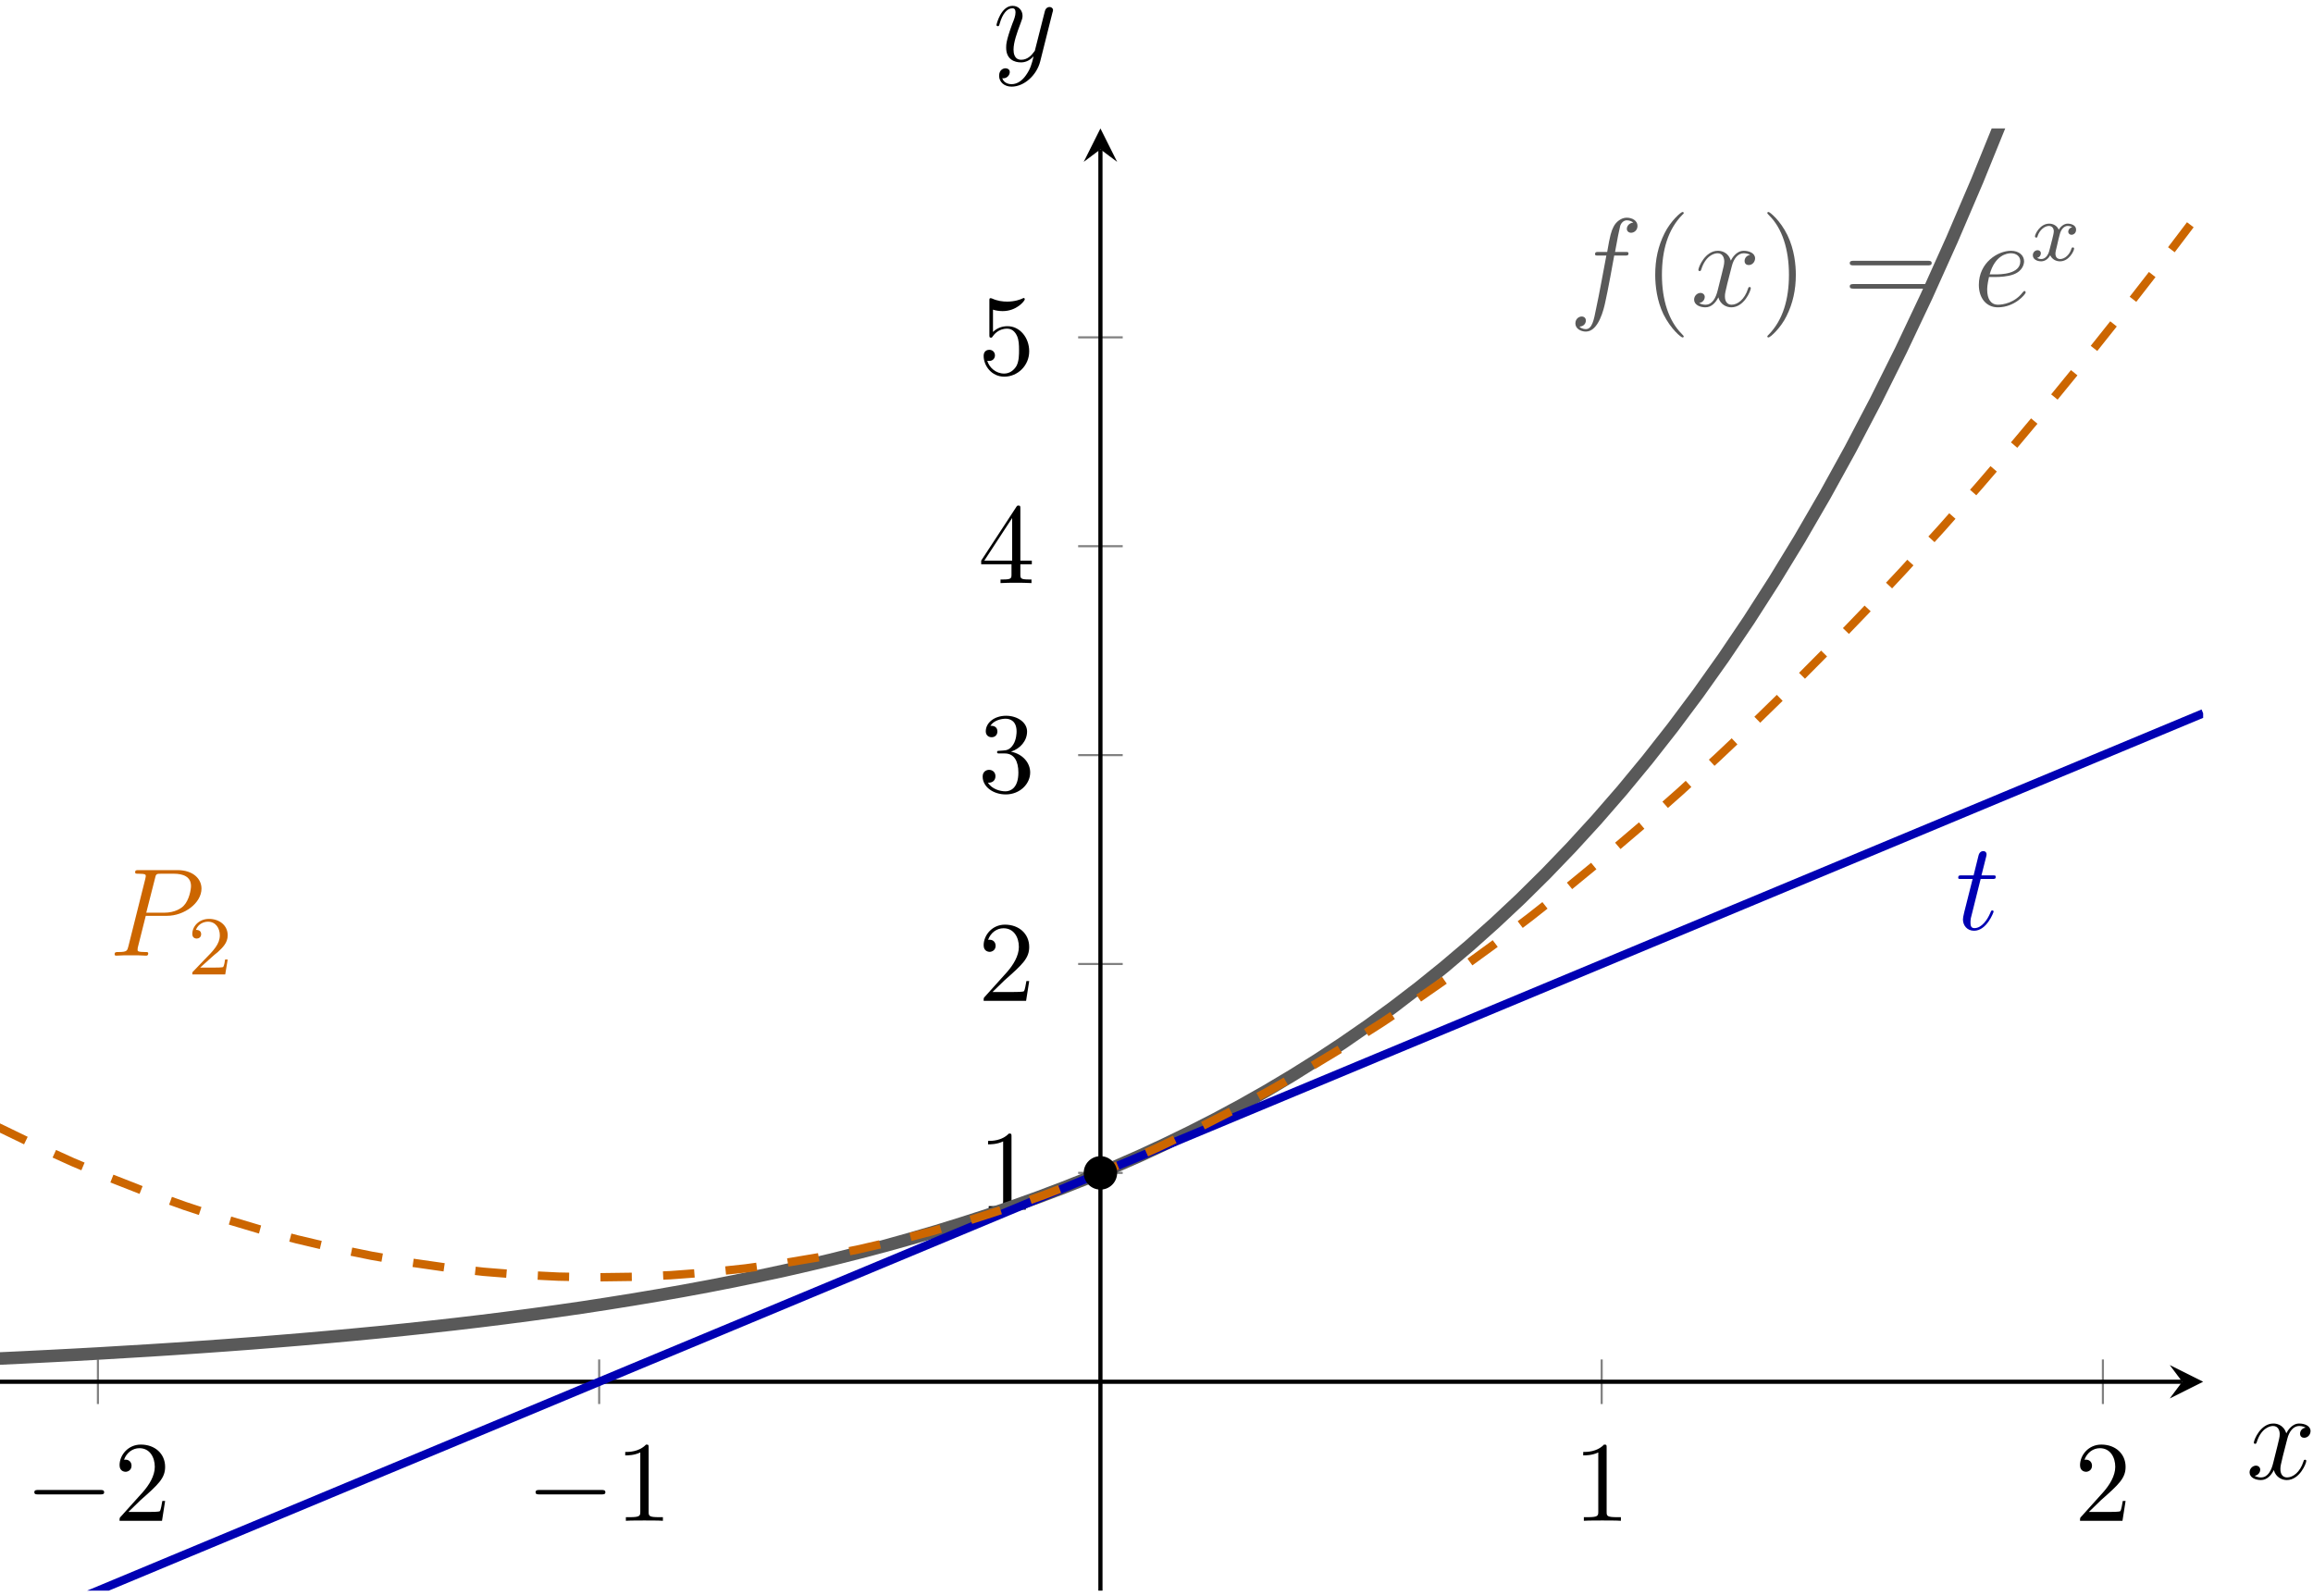
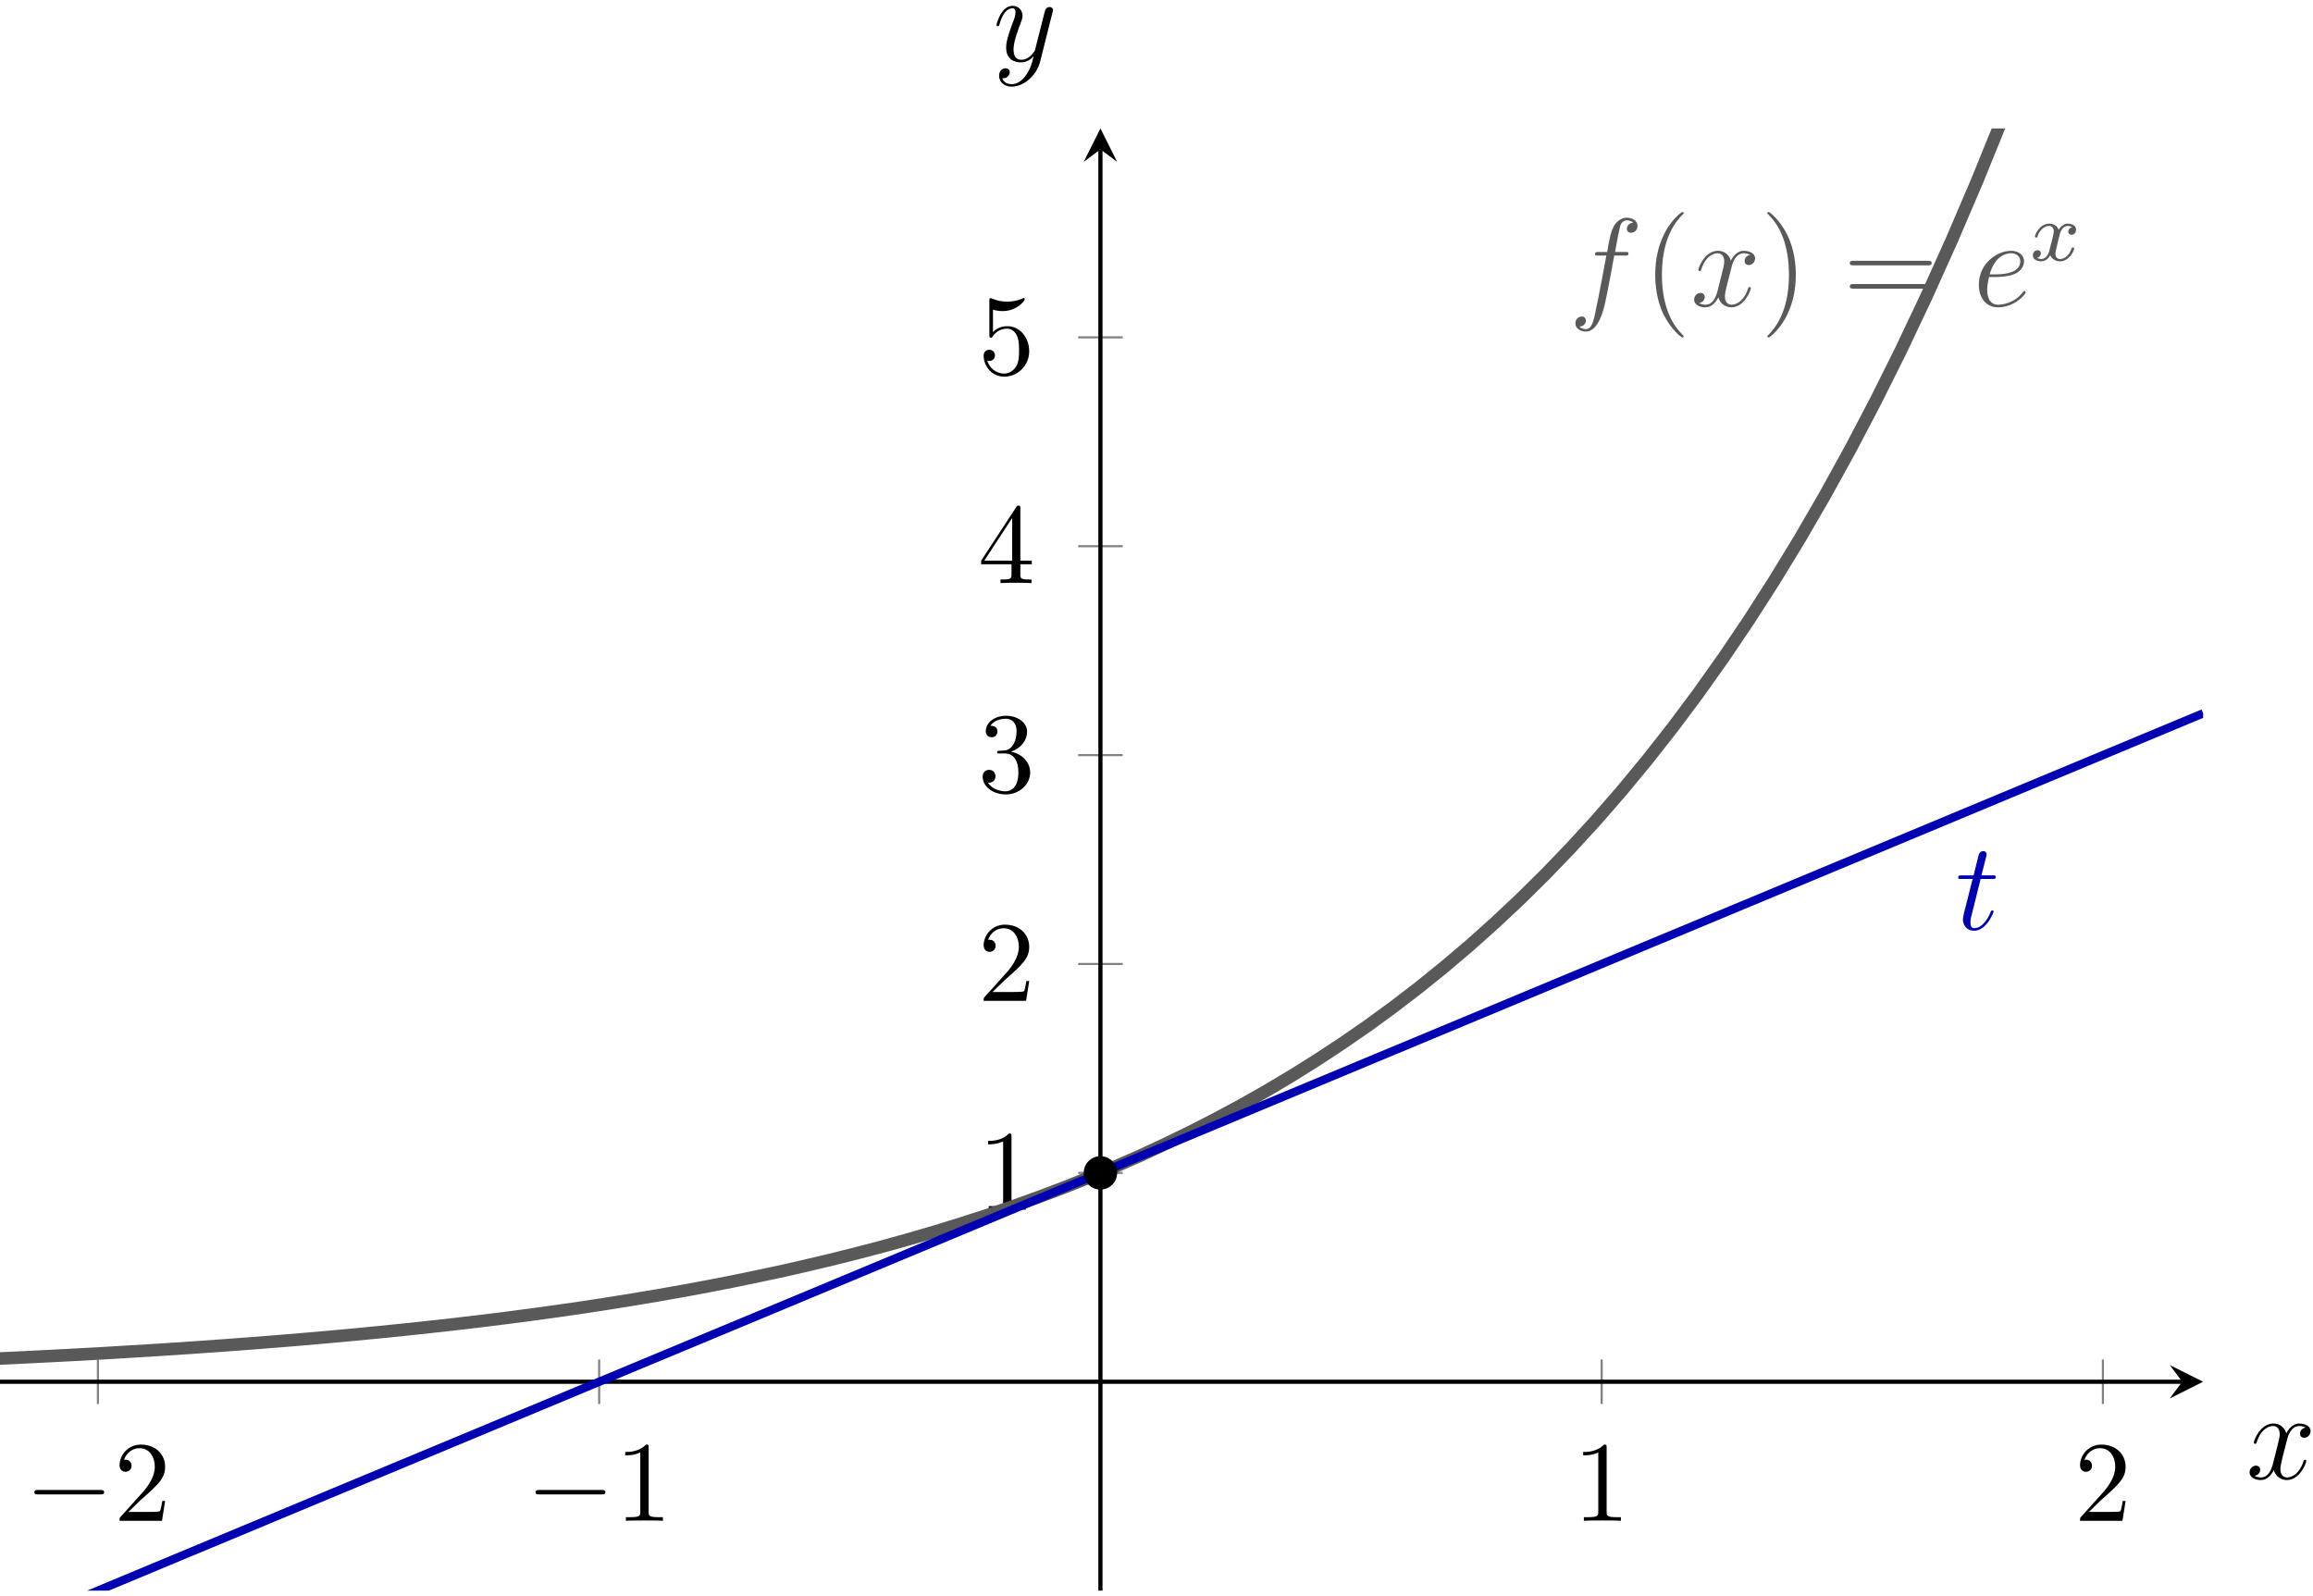
<svg xmlns="http://www.w3.org/2000/svg" xmlns:xlink="http://www.w3.org/1999/xlink" width="220.536pt" height="152.11pt" viewBox="0 0 220.536 152.11">
  <defs>
    <g>
      <g id="glyph-0-0">
        <path d="M 7.188 -2.516 C 7.375 -2.516 7.562 -2.516 7.562 -2.719 C 7.562 -2.938 7.375 -2.938 7.188 -2.938 L 1.281 -2.938 C 1.094 -2.938 0.906 -2.938 0.906 -2.719 C 0.906 -2.516 1.094 -2.516 1.281 -2.516 Z M 7.188 -2.516 " />
      </g>
      <g id="glyph-1-0">
        <path d="M 1.391 -0.844 L 2.547 -1.969 C 4.25 -3.469 4.891 -4.062 4.891 -5.141 C 4.891 -6.391 3.922 -7.266 2.578 -7.266 C 1.359 -7.266 0.547 -6.266 0.547 -5.297 C 0.547 -4.672 1.094 -4.672 1.125 -4.672 C 1.312 -4.672 1.688 -4.812 1.688 -5.25 C 1.688 -5.547 1.5 -5.828 1.109 -5.828 C 1.031 -5.828 1 -5.828 0.969 -5.812 C 1.219 -6.516 1.812 -6.922 2.438 -6.922 C 3.438 -6.922 3.906 -6.047 3.906 -5.141 C 3.906 -4.281 3.359 -3.406 2.766 -2.734 L 0.672 -0.406 C 0.547 -0.281 0.547 -0.266 0.547 0 L 4.594 0 L 4.891 -1.891 L 4.625 -1.891 C 4.562 -1.578 4.5 -1.094 4.391 -0.922 C 4.312 -0.844 3.594 -0.844 3.344 -0.844 Z M 1.391 -0.844 " />
      </g>
      <g id="glyph-1-1">
        <path d="M 3.203 -6.984 C 3.203 -7.234 3.203 -7.266 2.953 -7.266 C 2.281 -6.562 1.312 -6.562 0.969 -6.562 L 0.969 -6.234 C 1.188 -6.234 1.828 -6.234 2.406 -6.516 L 2.406 -0.859 C 2.406 -0.469 2.359 -0.344 1.391 -0.344 L 1.031 -0.344 L 1.031 0 C 1.422 -0.031 2.359 -0.031 2.797 -0.031 C 3.234 -0.031 4.188 -0.031 4.562 0 L 4.562 -0.344 L 4.219 -0.344 C 3.234 -0.344 3.203 -0.453 3.203 -0.859 Z M 3.203 -6.984 " />
      </g>
      <g id="glyph-1-2">
        <path d="M 3.156 -3.844 C 4.062 -4.141 4.688 -4.891 4.688 -5.766 C 4.688 -6.656 3.734 -7.266 2.688 -7.266 C 1.578 -7.266 0.75 -6.609 0.75 -5.781 C 0.75 -5.422 1 -5.219 1.312 -5.219 C 1.641 -5.219 1.859 -5.453 1.859 -5.766 C 1.859 -6.312 1.359 -6.312 1.188 -6.312 C 1.531 -6.844 2.25 -6.984 2.641 -6.984 C 3.094 -6.984 3.688 -6.75 3.688 -5.766 C 3.688 -5.641 3.672 -5 3.375 -4.531 C 3.047 -4 2.688 -3.969 2.406 -3.953 C 2.328 -3.953 2.062 -3.922 1.984 -3.922 C 1.891 -3.922 1.828 -3.906 1.828 -3.797 C 1.828 -3.672 1.891 -3.672 2.078 -3.672 L 2.562 -3.672 C 3.453 -3.672 3.859 -2.938 3.859 -1.859 C 3.859 -0.375 3.109 -0.062 2.625 -0.062 C 2.156 -0.062 1.344 -0.25 0.953 -0.891 C 1.344 -0.844 1.672 -1.078 1.672 -1.5 C 1.672 -1.891 1.391 -2.109 1.062 -2.109 C 0.812 -2.109 0.453 -1.953 0.453 -1.469 C 0.453 -0.484 1.469 0.234 2.656 0.234 C 3.984 0.234 4.984 -0.75 4.984 -1.859 C 4.984 -2.766 4.297 -3.609 3.156 -3.844 Z M 3.156 -3.844 " />
      </g>
      <g id="glyph-1-3">
        <path d="M 3.203 -1.797 L 3.203 -0.844 C 3.203 -0.453 3.188 -0.344 2.375 -0.344 L 2.156 -0.344 L 2.156 0 C 2.594 -0.031 3.156 -0.031 3.625 -0.031 C 4.078 -0.031 4.656 -0.031 5.109 0 L 5.109 -0.344 L 4.875 -0.344 C 4.062 -0.344 4.047 -0.453 4.047 -0.844 L 4.047 -1.797 L 5.141 -1.797 L 5.141 -2.141 L 4.047 -2.141 L 4.047 -7.094 C 4.047 -7.312 4.047 -7.391 3.875 -7.391 C 3.781 -7.391 3.734 -7.391 3.656 -7.25 L 0.312 -2.141 L 0.312 -1.797 Z M 3.266 -2.141 L 0.609 -2.141 L 3.266 -6.203 Z M 3.266 -2.141 " />
      </g>
      <g id="glyph-1-4">
        <path d="M 4.891 -2.188 C 4.891 -3.484 4 -4.578 2.828 -4.578 C 2.297 -4.578 1.828 -4.406 1.438 -4.031 L 1.438 -6.156 C 1.656 -6.078 2.016 -6.016 2.359 -6.016 C 3.703 -6.016 4.469 -7 4.469 -7.141 C 4.469 -7.203 4.438 -7.266 4.359 -7.266 C 4.359 -7.266 4.328 -7.266 4.281 -7.234 C 4.062 -7.125 3.516 -6.922 2.797 -6.922 C 2.359 -6.922 1.859 -6.984 1.344 -7.219 C 1.25 -7.25 1.234 -7.25 1.203 -7.25 C 1.094 -7.25 1.094 -7.172 1.094 -6.984 L 1.094 -3.766 C 1.094 -3.562 1.094 -3.484 1.25 -3.484 C 1.328 -3.484 1.359 -3.516 1.391 -3.578 C 1.516 -3.75 1.922 -4.344 2.797 -4.344 C 3.375 -4.344 3.641 -3.844 3.734 -3.641 C 3.906 -3.234 3.922 -2.812 3.922 -2.266 C 3.922 -1.891 3.922 -1.234 3.672 -0.781 C 3.406 -0.344 3 -0.062 2.5 -0.062 C 1.703 -0.062 1.078 -0.641 0.891 -1.281 C 0.922 -1.281 0.953 -1.266 1.078 -1.266 C 1.438 -1.266 1.625 -1.531 1.625 -1.797 C 1.625 -2.062 1.438 -2.328 1.078 -2.328 C 0.922 -2.328 0.547 -2.25 0.547 -1.75 C 0.547 -0.812 1.297 0.234 2.516 0.234 C 3.781 0.234 4.891 -0.812 4.891 -2.188 Z M 4.891 -2.188 " />
      </g>
      <g id="glyph-2-0">
        <path d="M 5.328 -4.812 C 5.562 -4.812 5.672 -4.812 5.672 -5.031 C 5.672 -5.156 5.562 -5.156 5.359 -5.156 L 4.391 -5.156 C 4.609 -6.391 4.781 -7.234 4.875 -7.609 C 4.953 -7.906 5.203 -8.172 5.516 -8.172 C 5.766 -8.172 6.016 -8.062 6.125 -7.953 C 5.672 -7.906 5.516 -7.562 5.516 -7.359 C 5.516 -7.125 5.703 -6.984 5.922 -6.984 C 6.172 -6.984 6.531 -7.188 6.531 -7.641 C 6.531 -8.141 6.031 -8.422 5.5 -8.422 C 4.984 -8.422 4.484 -8.031 4.25 -7.562 C 4.031 -7.141 3.906 -6.719 3.641 -5.156 L 2.828 -5.156 C 2.609 -5.156 2.484 -5.156 2.484 -4.938 C 2.484 -4.812 2.562 -4.812 2.797 -4.812 L 3.562 -4.812 C 3.344 -3.688 2.859 -0.984 2.578 0.281 C 2.375 1.328 2.203 2.203 1.609 2.203 C 1.562 2.203 1.219 2.203 1 1.969 C 1.609 1.922 1.609 1.406 1.609 1.391 C 1.609 1.141 1.438 1 1.203 1 C 0.969 1 0.609 1.203 0.609 1.656 C 0.609 2.172 1.141 2.438 1.609 2.438 C 2.828 2.438 3.328 0.25 3.453 -0.344 C 3.672 -1.266 4.25 -4.453 4.312 -4.812 Z M 5.328 -4.812 " />
      </g>
      <g id="glyph-2-1">
        <path d="M 5.672 -4.875 C 5.281 -4.812 5.141 -4.516 5.141 -4.297 C 5.141 -4 5.359 -3.906 5.531 -3.906 C 5.891 -3.906 6.141 -4.219 6.141 -4.547 C 6.141 -5.047 5.562 -5.266 5.062 -5.266 C 4.344 -5.266 3.938 -4.547 3.828 -4.328 C 3.547 -5.219 2.812 -5.266 2.594 -5.266 C 1.375 -5.266 0.734 -3.703 0.734 -3.438 C 0.734 -3.391 0.781 -3.328 0.859 -3.328 C 0.953 -3.328 0.984 -3.406 1 -3.453 C 1.406 -4.781 2.219 -5.031 2.562 -5.031 C 3.094 -5.031 3.203 -4.531 3.203 -4.25 C 3.203 -3.984 3.125 -3.703 2.984 -3.125 L 2.578 -1.5 C 2.406 -0.781 2.062 -0.125 1.422 -0.125 C 1.359 -0.125 1.062 -0.125 0.812 -0.281 C 1.25 -0.359 1.344 -0.719 1.344 -0.859 C 1.344 -1.094 1.156 -1.25 0.938 -1.25 C 0.641 -1.25 0.328 -0.984 0.328 -0.609 C 0.328 -0.109 0.891 0.125 1.406 0.125 C 1.984 0.125 2.391 -0.328 2.641 -0.828 C 2.828 -0.125 3.438 0.125 3.875 0.125 C 5.094 0.125 5.734 -1.453 5.734 -1.703 C 5.734 -1.766 5.688 -1.812 5.625 -1.812 C 5.516 -1.812 5.5 -1.75 5.469 -1.656 C 5.141 -0.609 4.453 -0.125 3.906 -0.125 C 3.484 -0.125 3.266 -0.438 3.266 -0.922 C 3.266 -1.188 3.312 -1.375 3.5 -2.156 L 3.922 -3.797 C 4.094 -4.5 4.5 -5.031 5.062 -5.031 C 5.078 -5.031 5.422 -5.031 5.672 -4.875 Z M 5.672 -4.875 " />
      </g>
      <g id="glyph-2-2">
        <path d="M 2.141 -2.766 C 2.469 -2.766 3.281 -2.797 3.844 -3.016 C 4.75 -3.359 4.844 -4.047 4.844 -4.266 C 4.844 -4.797 4.391 -5.266 3.594 -5.266 C 2.344 -5.266 0.531 -4.141 0.531 -2.016 C 0.531 -0.75 1.25 0.125 2.344 0.125 C 3.969 0.125 5 -1.141 5 -1.297 C 5 -1.375 4.922 -1.438 4.875 -1.438 C 4.844 -1.438 4.828 -1.422 4.719 -1.312 C 3.953 -0.297 2.828 -0.125 2.359 -0.125 C 1.688 -0.125 1.328 -0.656 1.328 -1.547 C 1.328 -1.703 1.328 -2.016 1.5 -2.766 Z M 1.562 -3.016 C 2.078 -4.859 3.219 -5.031 3.594 -5.031 C 4.125 -5.031 4.484 -4.719 4.484 -4.266 C 4.484 -3.016 2.562 -3.016 2.062 -3.016 Z M 1.562 -3.016 " />
      </g>
      <g id="glyph-2-3">
        <path d="M 2.406 -4.812 L 3.5 -4.812 C 3.734 -4.812 3.844 -4.812 3.844 -5.016 C 3.844 -5.156 3.781 -5.156 3.531 -5.156 L 2.484 -5.156 L 2.922 -6.891 C 2.969 -7.062 2.969 -7.094 2.969 -7.172 C 2.969 -7.359 2.828 -7.469 2.672 -7.469 C 2.562 -7.469 2.297 -7.438 2.203 -7.047 L 1.734 -5.156 L 0.609 -5.156 C 0.375 -5.156 0.266 -5.156 0.266 -4.922 C 0.266 -4.812 0.344 -4.812 0.578 -4.812 L 1.641 -4.812 L 0.844 -1.656 C 0.75 -1.234 0.719 -1.109 0.719 -0.953 C 0.719 -0.391 1.109 0.125 1.781 0.125 C 2.984 0.125 3.641 -1.625 3.641 -1.703 C 3.641 -1.781 3.578 -1.812 3.516 -1.812 C 3.484 -1.812 3.438 -1.812 3.422 -1.766 C 3.406 -1.75 3.391 -1.75 3.312 -1.547 C 3.062 -0.953 2.516 -0.125 1.812 -0.125 C 1.453 -0.125 1.438 -0.422 1.438 -0.688 C 1.438 -0.688 1.438 -0.922 1.469 -1.062 Z M 2.406 -4.812 " />
      </g>
      <g id="glyph-2-4">
-         <path d="M 3.531 -3.797 L 5.547 -3.797 C 7.203 -3.797 8.844 -5.016 8.844 -6.391 C 8.844 -7.312 8.062 -8.156 6.547 -8.156 L 2.859 -8.156 C 2.625 -8.156 2.516 -8.156 2.516 -7.938 C 2.516 -7.812 2.625 -7.812 2.812 -7.812 C 3.531 -7.812 3.531 -7.719 3.531 -7.594 C 3.531 -7.562 3.531 -7.5 3.484 -7.312 L 1.875 -0.891 C 1.766 -0.469 1.75 -0.344 0.906 -0.344 C 0.688 -0.344 0.562 -0.344 0.562 -0.125 C 0.562 0 0.672 0 0.734 0 C 0.969 0 1.203 -0.031 1.438 -0.031 L 2.828 -0.031 C 3.062 -0.031 3.312 0 3.531 0 C 3.641 0 3.766 0 3.766 -0.234 C 3.766 -0.344 3.656 -0.344 3.484 -0.344 C 2.766 -0.344 2.75 -0.438 2.75 -0.547 C 2.75 -0.609 2.766 -0.688 2.766 -0.75 Z M 4.406 -7.344 C 4.5 -7.797 4.547 -7.812 5.016 -7.812 L 6.203 -7.812 C 7.094 -7.812 7.844 -7.531 7.844 -6.641 C 7.844 -6.328 7.688 -5.312 7.141 -4.75 C 6.938 -4.547 6.359 -4.094 5.266 -4.094 L 3.578 -4.094 Z M 4.406 -7.344 " />
-       </g>
-       <g id="glyph-2-5">
        <path d="M 3.141 1.344 C 2.828 1.797 2.359 2.203 1.766 2.203 C 1.625 2.203 1.047 2.172 0.875 1.625 C 0.906 1.641 0.969 1.641 0.984 1.641 C 1.344 1.641 1.594 1.328 1.594 1.047 C 1.594 0.781 1.359 0.688 1.188 0.688 C 0.984 0.688 0.578 0.828 0.578 1.406 C 0.578 2.016 1.094 2.438 1.766 2.438 C 2.969 2.438 4.172 1.344 4.5 0.016 L 5.672 -4.656 C 5.688 -4.703 5.719 -4.781 5.719 -4.859 C 5.719 -5.031 5.562 -5.156 5.391 -5.156 C 5.281 -5.156 5.031 -5.109 4.938 -4.75 L 4.047 -1.234 C 4 -1.016 4 -0.984 3.891 -0.859 C 3.656 -0.531 3.266 -0.125 2.688 -0.125 C 2.016 -0.125 1.953 -0.781 1.953 -1.094 C 1.953 -1.781 2.281 -2.703 2.609 -3.562 C 2.734 -3.906 2.812 -4.078 2.812 -4.312 C 2.812 -4.812 2.453 -5.266 1.859 -5.266 C 0.766 -5.266 0.328 -3.531 0.328 -3.438 C 0.328 -3.391 0.375 -3.328 0.453 -3.328 C 0.562 -3.328 0.578 -3.375 0.625 -3.547 C 0.906 -4.547 1.359 -5.031 1.828 -5.031 C 1.938 -5.031 2.141 -5.031 2.141 -4.641 C 2.141 -4.328 2.016 -3.984 1.828 -3.531 C 1.25 -1.953 1.25 -1.562 1.25 -1.281 C 1.25 -0.141 2.062 0.125 2.656 0.125 C 3 0.125 3.438 0.016 3.844 -0.438 L 3.859 -0.422 C 3.688 0.281 3.562 0.75 3.141 1.344 Z M 3.141 1.344 " />
      </g>
      <g id="glyph-3-0">
        <path d="M 3.891 2.906 C 3.891 2.875 3.891 2.844 3.688 2.641 C 2.484 1.438 1.812 -0.531 1.812 -2.969 C 1.812 -5.297 2.375 -7.297 3.766 -8.703 C 3.891 -8.812 3.891 -8.828 3.891 -8.875 C 3.891 -8.938 3.828 -8.969 3.781 -8.969 C 3.625 -8.969 2.641 -8.109 2.062 -6.938 C 1.453 -5.719 1.172 -4.453 1.172 -2.969 C 1.172 -1.906 1.344 -0.484 1.953 0.781 C 2.672 2.219 3.641 3 3.781 3 C 3.828 3 3.891 2.969 3.891 2.906 Z M 3.891 2.906 " />
      </g>
      <g id="glyph-3-1">
        <path d="M 3.375 -2.969 C 3.375 -3.891 3.25 -5.359 2.578 -6.75 C 1.875 -8.188 0.891 -8.969 0.766 -8.969 C 0.719 -8.969 0.656 -8.938 0.656 -8.875 C 0.656 -8.828 0.656 -8.812 0.859 -8.609 C 2.062 -7.406 2.719 -5.422 2.719 -2.984 C 2.719 -0.672 2.156 1.328 0.781 2.734 C 0.656 2.844 0.656 2.875 0.656 2.906 C 0.656 2.969 0.719 3 0.766 3 C 0.922 3 1.906 2.141 2.484 0.969 C 3.094 -0.25 3.375 -1.547 3.375 -2.969 Z M 3.375 -2.969 " />
      </g>
      <g id="glyph-3-2">
        <path d="M 8.062 -3.875 C 8.234 -3.875 8.453 -3.875 8.453 -4.094 C 8.453 -4.312 8.25 -4.312 8.062 -4.312 L 1.031 -4.312 C 0.859 -4.312 0.641 -4.312 0.641 -4.094 C 0.641 -3.875 0.844 -3.875 1.031 -3.875 Z M 8.062 -1.656 C 8.234 -1.656 8.453 -1.656 8.453 -1.859 C 8.453 -2.094 8.25 -2.094 8.062 -2.094 L 1.031 -2.094 C 0.859 -2.094 0.641 -2.094 0.641 -1.875 C 0.641 -1.656 0.844 -1.656 1.031 -1.656 Z M 8.062 -1.656 " />
      </g>
      <g id="glyph-4-0">
        <path d="M 4 -3.172 C 3.641 -3.094 3.625 -2.781 3.625 -2.75 C 3.625 -2.578 3.766 -2.453 3.938 -2.453 C 4.109 -2.453 4.375 -2.594 4.375 -2.938 C 4.375 -3.391 3.875 -3.516 3.578 -3.516 C 3.219 -3.516 2.906 -3.25 2.719 -2.938 C 2.547 -3.359 2.141 -3.516 1.812 -3.516 C 0.938 -3.516 0.453 -2.516 0.453 -2.297 C 0.453 -2.219 0.516 -2.188 0.578 -2.188 C 0.672 -2.188 0.688 -2.234 0.703 -2.328 C 0.891 -2.906 1.375 -3.297 1.781 -3.297 C 2.094 -3.297 2.25 -3.062 2.25 -2.781 C 2.25 -2.625 2.156 -2.25 2.094 -2 C 2.031 -1.766 1.859 -1.062 1.812 -0.906 C 1.703 -0.484 1.422 -0.141 1.062 -0.141 C 1.031 -0.141 0.828 -0.141 0.656 -0.25 C 1.016 -0.344 1.016 -0.672 1.016 -0.688 C 1.016 -0.875 0.875 -0.984 0.703 -0.984 C 0.484 -0.984 0.25 -0.797 0.25 -0.5 C 0.25 -0.125 0.641 0.078 1.047 0.078 C 1.469 0.078 1.766 -0.234 1.906 -0.5 C 2.094 -0.109 2.453 0.078 2.844 0.078 C 3.703 0.078 4.188 -0.922 4.188 -1.141 C 4.188 -1.219 4.125 -1.25 4.062 -1.25 C 3.969 -1.25 3.953 -1.188 3.922 -1.109 C 3.766 -0.578 3.312 -0.141 2.859 -0.141 C 2.594 -0.141 2.406 -0.312 2.406 -0.656 C 2.406 -0.812 2.453 -1 2.562 -1.438 C 2.609 -1.688 2.781 -2.375 2.828 -2.531 C 2.938 -2.953 3.219 -3.297 3.578 -3.297 C 3.625 -3.297 3.828 -3.297 4 -3.172 Z M 4 -3.172 " />
      </g>
-       <g id="glyph-5-0">
-         <path d="M 2.25 -1.625 C 2.375 -1.75 2.703 -2.016 2.844 -2.125 C 3.328 -2.578 3.797 -3.016 3.797 -3.734 C 3.797 -4.688 3 -5.297 2.016 -5.297 C 1.047 -5.297 0.422 -4.578 0.422 -3.859 C 0.422 -3.469 0.734 -3.422 0.844 -3.422 C 1.016 -3.422 1.266 -3.531 1.266 -3.844 C 1.266 -4.25 0.859 -4.25 0.766 -4.25 C 1 -4.844 1.531 -5.031 1.922 -5.031 C 2.656 -5.031 3.047 -4.406 3.047 -3.734 C 3.047 -2.906 2.469 -2.297 1.516 -1.344 L 0.516 -0.297 C 0.422 -0.219 0.422 -0.203 0.422 0 L 3.562 0 L 3.797 -1.422 L 3.547 -1.422 C 3.531 -1.266 3.469 -0.875 3.375 -0.719 C 3.328 -0.656 2.719 -0.656 2.594 -0.656 L 1.172 -0.656 Z M 2.25 -1.625 " />
-       </g>
    </g>
    <clipPath id="clip-0">
      <path clip-rule="nonzero" d="M 104 14 L 106 14 L 106 151.664 L 104 151.664 Z M 104 14 " />
    </clipPath>
    <clipPath id="clip-1">
      <path clip-rule="nonzero" d="M 0 12.246 L 208 12.246 L 208 147 L 0 147 Z M 0 12.246 " />
    </clipPath>
    <clipPath id="clip-2">
      <path clip-rule="nonzero" d="M 0 56 L 210.062 56 L 210.062 151.66 L 0 151.66 Z M 0 56 " />
    </clipPath>
    <clipPath id="clip-3">
-       <path clip-rule="nonzero" d="M 0 12.246 L 210.062 12.246 L 210.062 134 L 0 134 Z M 0 12.246 " />
-     </clipPath>
-     <clipPath id="clip-4">
      <path clip-rule="nonzero" d="M 214 135 L 220.305 135 L 220.305 142 L 214 142 Z M 214 135 " />
    </clipPath>
  </defs>
  <path fill="none" stroke-width="0.199" stroke-linecap="butt" stroke-linejoin="miter" stroke="rgb(50%, 50%, 50%)" stroke-opacity="1" stroke-miterlimit="10" d="M 9.557 21.775 L 9.557 26.025 M 57.35 21.775 L 57.35 26.025 M 152.936 21.775 L 152.936 26.025 M 200.725 21.775 L 200.725 26.025 " transform="matrix(1, 0, 0, -1, -0.221, 155.642)" />
  <path fill="none" stroke-width="0.199" stroke-linecap="butt" stroke-linejoin="miter" stroke="rgb(50%, 50%, 50%)" stroke-opacity="1" stroke-miterlimit="10" d="M 103.018 43.814 L 107.268 43.814 M 103.018 63.732 L 107.268 63.732 M 103.018 83.646 L 107.268 83.646 M 103.018 103.564 L 107.268 103.564 M 103.018 123.478 L 107.268 123.478 " transform="matrix(1, 0, 0, -1, -0.221, 155.642)" />
  <path fill="none" stroke-width="0.399" stroke-linecap="butt" stroke-linejoin="miter" stroke="rgb(0%, 0%, 0%)" stroke-opacity="1" stroke-miterlimit="10" d="M -0.002 23.9 L 208.291 23.9 " transform="matrix(1, 0, 0, -1, -0.221, 155.642)" />
  <path fill-rule="nonzero" fill="rgb(0%, 0%, 0%)" fill-opacity="1" d="M 210.062 131.742 L 206.875 130.148 L 208.07 131.742 L 206.875 133.336 " />
  <g clip-path="url(#clip-0)">
    <path fill="none" stroke-width="0.399" stroke-linecap="butt" stroke-linejoin="miter" stroke="rgb(0%, 0%, 0%)" stroke-opacity="1" stroke-miterlimit="10" d="M 105.143 3.982 L 105.143 141.404 " transform="matrix(1, 0, 0, -1, -0.221, 155.642)" />
  </g>
  <path fill-rule="nonzero" fill="rgb(0%, 0%, 0%)" fill-opacity="1" d="M 104.922 12.246 L 103.328 15.434 L 104.922 14.238 L 106.516 15.434 " />
  <g fill="rgb(0%, 0%, 0%)" fill-opacity="1">
    <use xlink:href="#glyph-0-0" x="2.368" y="144.999" />
  </g>
  <g fill="rgb(0%, 0%, 0%)" fill-opacity="1">
    <use xlink:href="#glyph-1-0" x="10.853" y="144.999" />
  </g>
  <g fill="rgb(0%, 0%, 0%)" fill-opacity="1">
    <use xlink:href="#glyph-0-0" x="50.159" y="144.999" />
  </g>
  <g fill="rgb(0%, 0%, 0%)" fill-opacity="1">
    <use xlink:href="#glyph-1-1" x="58.644" y="144.999" />
  </g>
  <g fill="rgb(0%, 0%, 0%)" fill-opacity="1">
    <use xlink:href="#glyph-1-1" x="149.984" y="144.999" />
  </g>
  <g fill="rgb(0%, 0%, 0%)" fill-opacity="1">
    <use xlink:href="#glyph-1-0" x="197.776" y="144.999" />
  </g>
  <g fill="rgb(0%, 0%, 0%)" fill-opacity="1">
    <use xlink:href="#glyph-1-1" x="93.24" y="115.342" />
  </g>
  <g fill="rgb(0%, 0%, 0%)" fill-opacity="1">
    <use xlink:href="#glyph-1-0" x="93.24" y="95.426" />
  </g>
  <g fill="rgb(0%, 0%, 0%)" fill-opacity="1">
    <use xlink:href="#glyph-1-2" x="93.24" y="75.51" />
  </g>
  <g fill="rgb(0%, 0%, 0%)" fill-opacity="1">
    <use xlink:href="#glyph-1-3" x="93.24" y="55.594" />
  </g>
  <g fill="rgb(0%, 0%, 0%)" fill-opacity="1">
    <use xlink:href="#glyph-1-4" x="93.24" y="35.679" />
  </g>
  <g clip-path="url(#clip-1)">
    <path fill="none" stroke-width="1.196" stroke-linecap="butt" stroke-linejoin="miter" stroke="rgb(34.999%, 34.999%, 34.999%)" stroke-opacity="1" stroke-miterlimit="10" d="M -0.002 26.107 L 2.42 26.22 L 4.838 26.341 L 7.26 26.466 L 9.678 26.599 L 12.1 26.744 L 14.518 26.888 L 16.94 27.044 L 19.358 27.208 L 21.78 27.38 L 24.198 27.56 L 26.619 27.751 L 29.037 27.951 L 31.459 28.162 L 33.877 28.384 L 36.295 28.615 L 38.717 28.861 L 41.135 29.119 L 43.557 29.388 L 45.975 29.673 L 48.397 29.974 L 50.815 30.29 L 53.237 30.622 L 55.655 30.97 L 58.076 31.341 L 60.494 31.728 L 62.916 32.134 L 65.334 32.56 L 67.756 33.009 L 70.174 33.482 L 72.592 33.982 L 75.014 34.501 L 77.432 35.056 L 79.854 35.634 L 82.272 36.244 L 84.694 36.884 L 87.112 37.56 L 89.534 38.267 L 91.951 39.017 L 94.373 39.798 L 96.791 40.626 L 99.213 41.494 L 101.631 42.408 L 104.053 43.369 L 106.471 44.376 L 108.893 45.439 L 111.311 46.56 L 113.729 47.736 L 116.151 48.974 L 118.569 50.275 L 120.991 51.646 L 123.409 53.087 L 125.83 54.603 L 128.248 56.197 L 130.67 57.872 L 133.088 59.638 L 135.51 61.494 L 137.928 63.447 L 140.35 65.501 L 142.768 67.662 L 145.19 69.935 L 147.608 72.326 L 150.026 74.841 L 152.448 77.486 L 154.866 80.267 L 157.287 83.197 L 159.705 86.275 L 162.127 89.517 L 164.545 92.923 L 166.967 96.509 L 169.385 100.279 L 171.807 104.247 L 174.225 108.419 L 176.647 112.81 L 179.065 117.423 L 181.487 122.283 L 183.905 127.392 L 186.323 132.767 L 188.744 138.419 L 191.162 144.372 " transform="matrix(1, 0, 0, -1, -0.221, 155.642)" />
  </g>
  <g clip-path="url(#clip-2)">
    <path fill="none" stroke-width="0.797" stroke-linecap="butt" stroke-linejoin="miter" stroke="rgb(0%, 0%, 70%)" stroke-opacity="1" stroke-miterlimit="10" d="M -0.002 0.001 L 8.76 3.65 L 17.522 7.302 L 26.287 10.954 L 35.049 14.607 L 43.811 18.255 L 61.334 25.56 L 70.096 29.208 L 96.381 40.165 L 105.143 43.814 L 131.428 54.771 L 140.19 58.419 L 157.713 65.724 L 166.475 69.372 L 192.76 80.329 L 201.522 83.978 L 210.284 87.63 " transform="matrix(1, 0, 0, -1, -0.221, 155.642)" />
  </g>
-   <g clip-path="url(#clip-3)">
-     <path fill="none" stroke-width="0.797" stroke-linecap="butt" stroke-linejoin="miter" stroke="rgb(79.999%, 39.999%, 0%)" stroke-opacity="1" stroke-dasharray="2.989 2.989" stroke-miterlimit="10" d="M -0.002 48.197 L 3.565 46.47 L 7.127 44.853 L 10.694 43.349 L 14.256 41.955 L 17.823 40.669 L 21.385 39.497 L 24.948 38.435 L 28.514 37.482 L 32.076 36.642 L 35.643 35.912 L 39.205 35.294 L 42.768 34.783 L 46.334 34.384 L 49.897 34.099 L 53.463 33.923 L 57.026 33.857 L 60.592 33.904 L 64.155 34.06 L 67.717 34.326 L 71.284 34.705 L 74.846 35.193 L 78.412 35.79 L 81.975 36.501 L 85.537 37.322 L 89.104 38.251 L 92.666 39.294 L 96.233 40.447 L 99.795 41.712 L 103.362 43.087 L 106.924 44.572 L 110.487 46.169 L 114.053 47.876 L 117.616 49.693 L 121.182 51.619 L 124.744 53.658 L 128.307 55.81 L 131.873 58.072 L 135.436 60.443 L 139.002 62.923 L 142.565 65.517 L 146.131 68.22 L 149.694 71.033 L 153.256 73.958 L 156.823 76.994 L 160.385 80.142 L 163.951 83.4 L 167.514 86.767 L 171.08 90.247 L 174.643 93.837 L 178.205 97.537 L 181.772 101.349 L 185.334 105.271 L 188.901 109.302 L 192.463 113.447 L 196.026 117.701 L 199.592 122.068 L 203.155 126.544 L 206.721 131.13 L 210.284 135.826 " transform="matrix(1, 0, 0, -1, -0.221, 155.642)" />
-   </g>
  <g fill="rgb(34.999%, 34.999%, 34.999%)" fill-opacity="1">
    <use xlink:href="#glyph-2-0" x="149.598" y="29.177" />
  </g>
  <g fill="rgb(34.999%, 34.999%, 34.999%)" fill-opacity="1">
    <use xlink:href="#glyph-3-0" x="156.647" y="29.177" />
  </g>
  <g fill="rgb(34.999%, 34.999%, 34.999%)" fill-opacity="1">
    <use xlink:href="#glyph-2-1" x="161.199" y="29.177" />
  </g>
  <g fill="rgb(34.999%, 34.999%, 34.999%)" fill-opacity="1">
    <use xlink:href="#glyph-3-1" x="167.851" y="29.177" />
  </g>
  <g fill="rgb(34.999%, 34.999%, 34.999%)" fill-opacity="1">
    <use xlink:href="#glyph-3-2" x="175.727" y="29.177" />
  </g>
  <g fill="rgb(34.999%, 34.999%, 34.999%)" fill-opacity="1">
    <use xlink:href="#glyph-2-2" x="188.144" y="29.177" />
  </g>
  <g fill="rgb(34.999%, 34.999%, 34.999%)" fill-opacity="1">
    <use xlink:href="#glyph-4-0" x="193.573" y="24.839" />
  </g>
  <g fill="rgb(0%, 0%, 70%)" fill-opacity="1">
    <use xlink:href="#glyph-2-3" x="186.441" y="88.617" />
  </g>
-   <g fill="rgb(79.999%, 39.999%, 0%)" fill-opacity="1">
-     <use xlink:href="#glyph-2-4" x="10.367" y="91.116" />
-   </g>
-   <g fill="rgb(79.999%, 39.999%, 0%)" fill-opacity="1">
-     <use xlink:href="#glyph-5-0" x="17.913" y="92.909" />
-   </g>
  <path fill-rule="nonzero" fill="rgb(0%, 0%, 0%)" fill-opacity="1" d="M 106.516 111.828 C 106.516 110.945 105.801 110.234 104.922 110.234 C 104.039 110.234 103.328 110.945 103.328 111.828 C 103.328 112.707 104.039 113.422 104.922 113.422 C 105.801 113.422 106.516 112.707 106.516 111.828 Z M 106.516 111.828 " />
-   <g clip-path="url(#clip-4)">
+   <g clip-path="url(#clip-3)">
    <g fill="rgb(0%, 0%, 0%)" fill-opacity="1">
      <use xlink:href="#glyph-2-1" x="214.161" y="140.99" />
    </g>
  </g>
  <g fill="rgb(0%, 0%, 0%)" fill-opacity="1">
-     <use xlink:href="#glyph-2-5" x="94.684" y="5.823" />
+     <use xlink:href="#glyph-2-4" x="94.684" y="5.823" />
  </g>
</svg>
